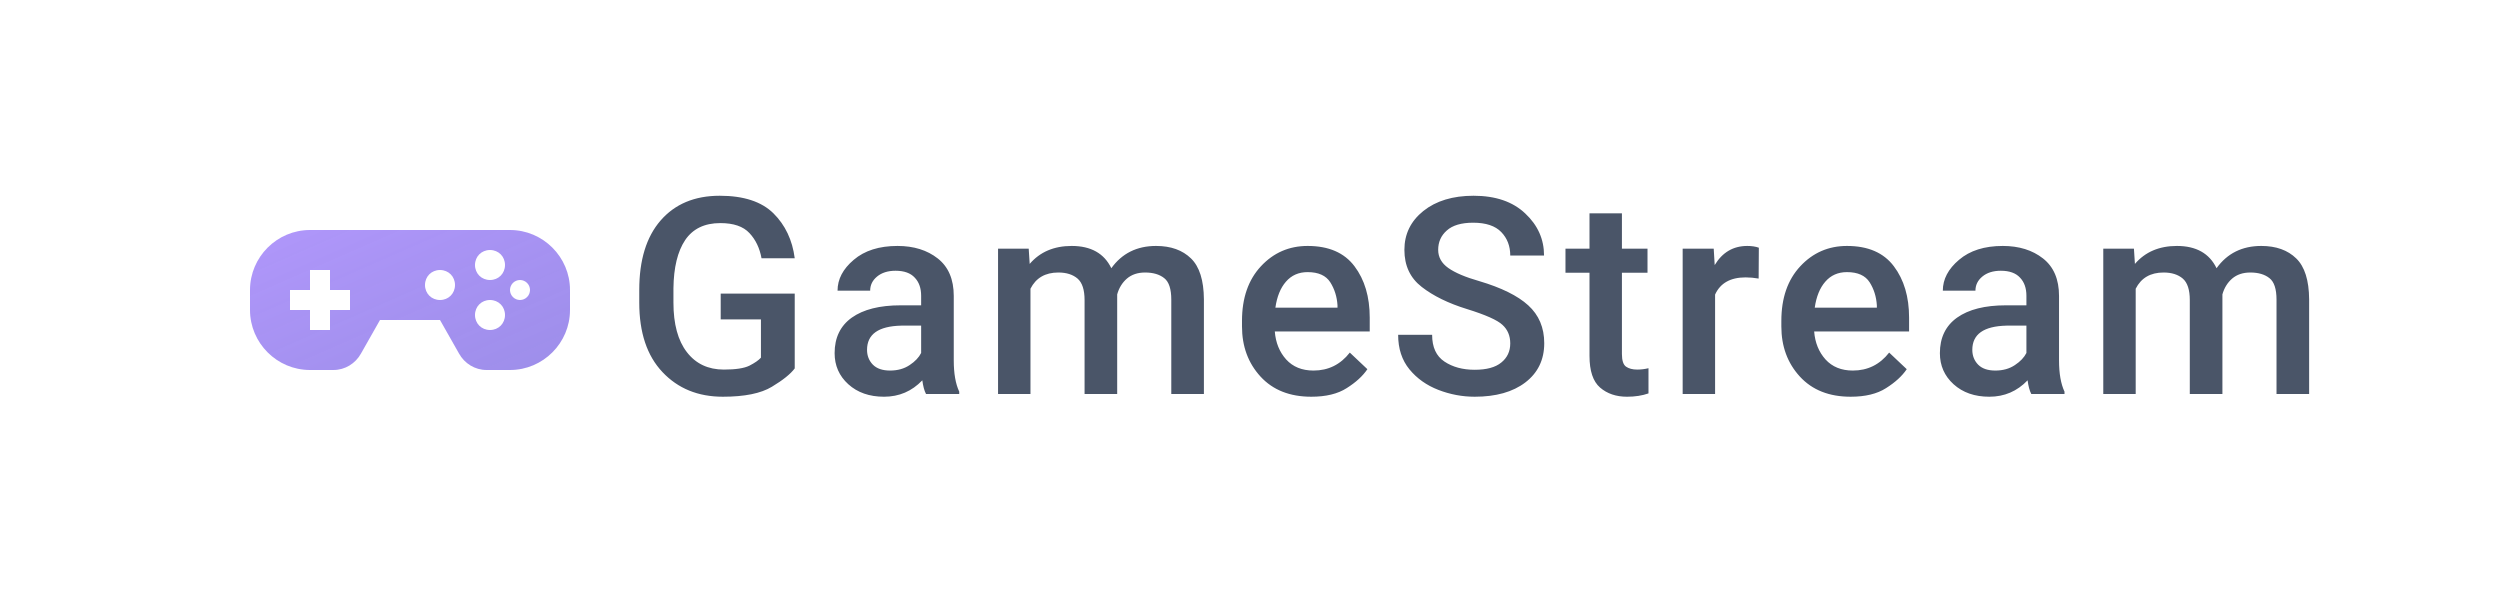
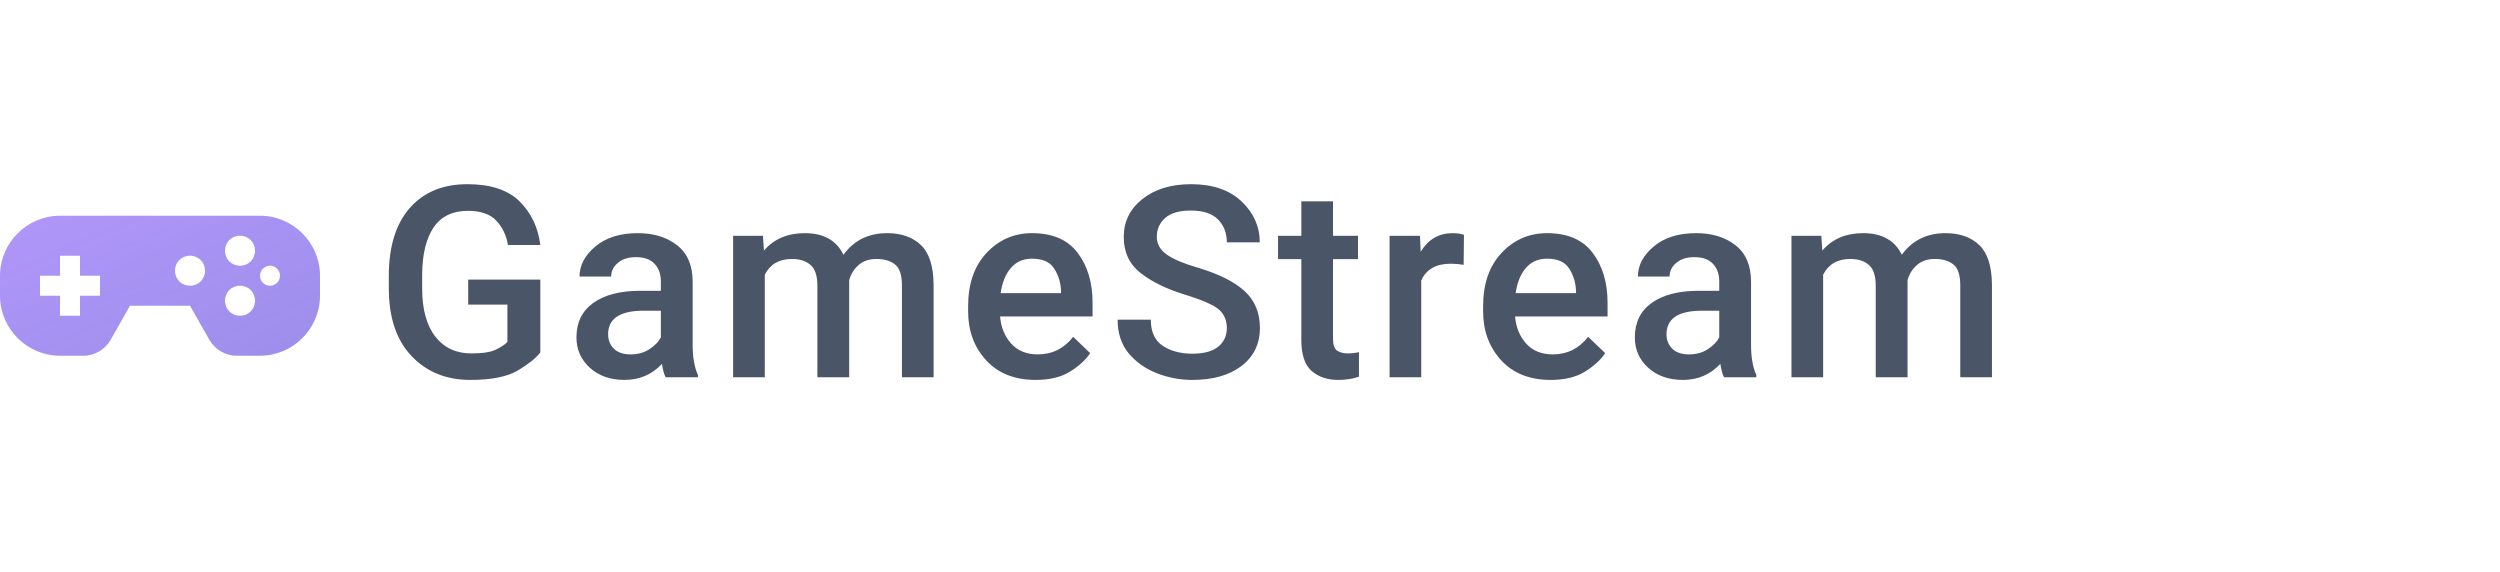
- <svg xmlns="http://www.w3.org/2000/svg" width="200" height="48" viewBox="0 0 200 48">
+ <svg xmlns="http://www.w3.org/2000/svg" width="280" height="64" viewBox="0 0 280 64">
  <defs>
    <linearGradient id="accent" x1="0%" y1="0%" x2="100%" y2="100%">
      <stop offset="0%" style="stop-color:#a78bfa;stop-opacity:0.9" />
      <stop offset="100%" style="stop-color:#8c7ae6;stop-opacity:0.85" />
    </linearGradient>
  </defs>
-   <g transform="translate(20, 24)">
-     <g transform="scale(0.4) translate(0, -32)">
+   <g transform="translate(0, 32)">
+     <g transform="scale(0.56) translate(0, -32)">
      <path fill="url(#accent)" d="M52 18H12C5.4 18 0 23.4 0 30v4c0 6.6 5.4 12 12 12h4.7c2.3 0 4.4-1.3 5.5-3.3L26 36h12l3.8 6.7c1.1 2 3.2 3.3 5.5 3.3H52c6.6 0 12-5.4 12-12v-4c0-6.6-5.4-12-12-12zM20 34h-4v4h-4v-4H8v-4h4v-4h4v4h4v4zm18-2c-1.7 0-3-1.3-3-3s1.3-3 3-3 3 1.3 3 3-1.3 3-3 3zm10 6c-1.7 0-3-1.3-3-3s1.3-3 3-3 3 1.3 3 3-1.3 3-3 3zm0-10c-1.7 0-3-1.3-3-3s1.3-3 3-3 3 1.3 3 3-1.3 3-3 3zm6 4c-1.1 0-2-.9-2-2s.9-2 2-2 2 .9 2 2-.9 2-2 2z" />
    </g>
-     <text x="30" y="0" text-anchor="start" dominant-baseline="central" font-family="system-ui, -apple-system, BlinkMacSystemFont, 'Segoe UI', Roboto, sans-serif" font-size="22" font-weight="500" fill="#4a5568" letter-spacing="0.8">GameStream</text>
+     <text x="42" y="0" text-anchor="start" dominant-baseline="central" font-family="system-ui, -apple-system, BlinkMacSystemFont, 'Segoe UI', Roboto, sans-serif" font-size="30" font-weight="500" fill="#4a5568" letter-spacing="0.8">GameStream</text>
  </g>
</svg>
